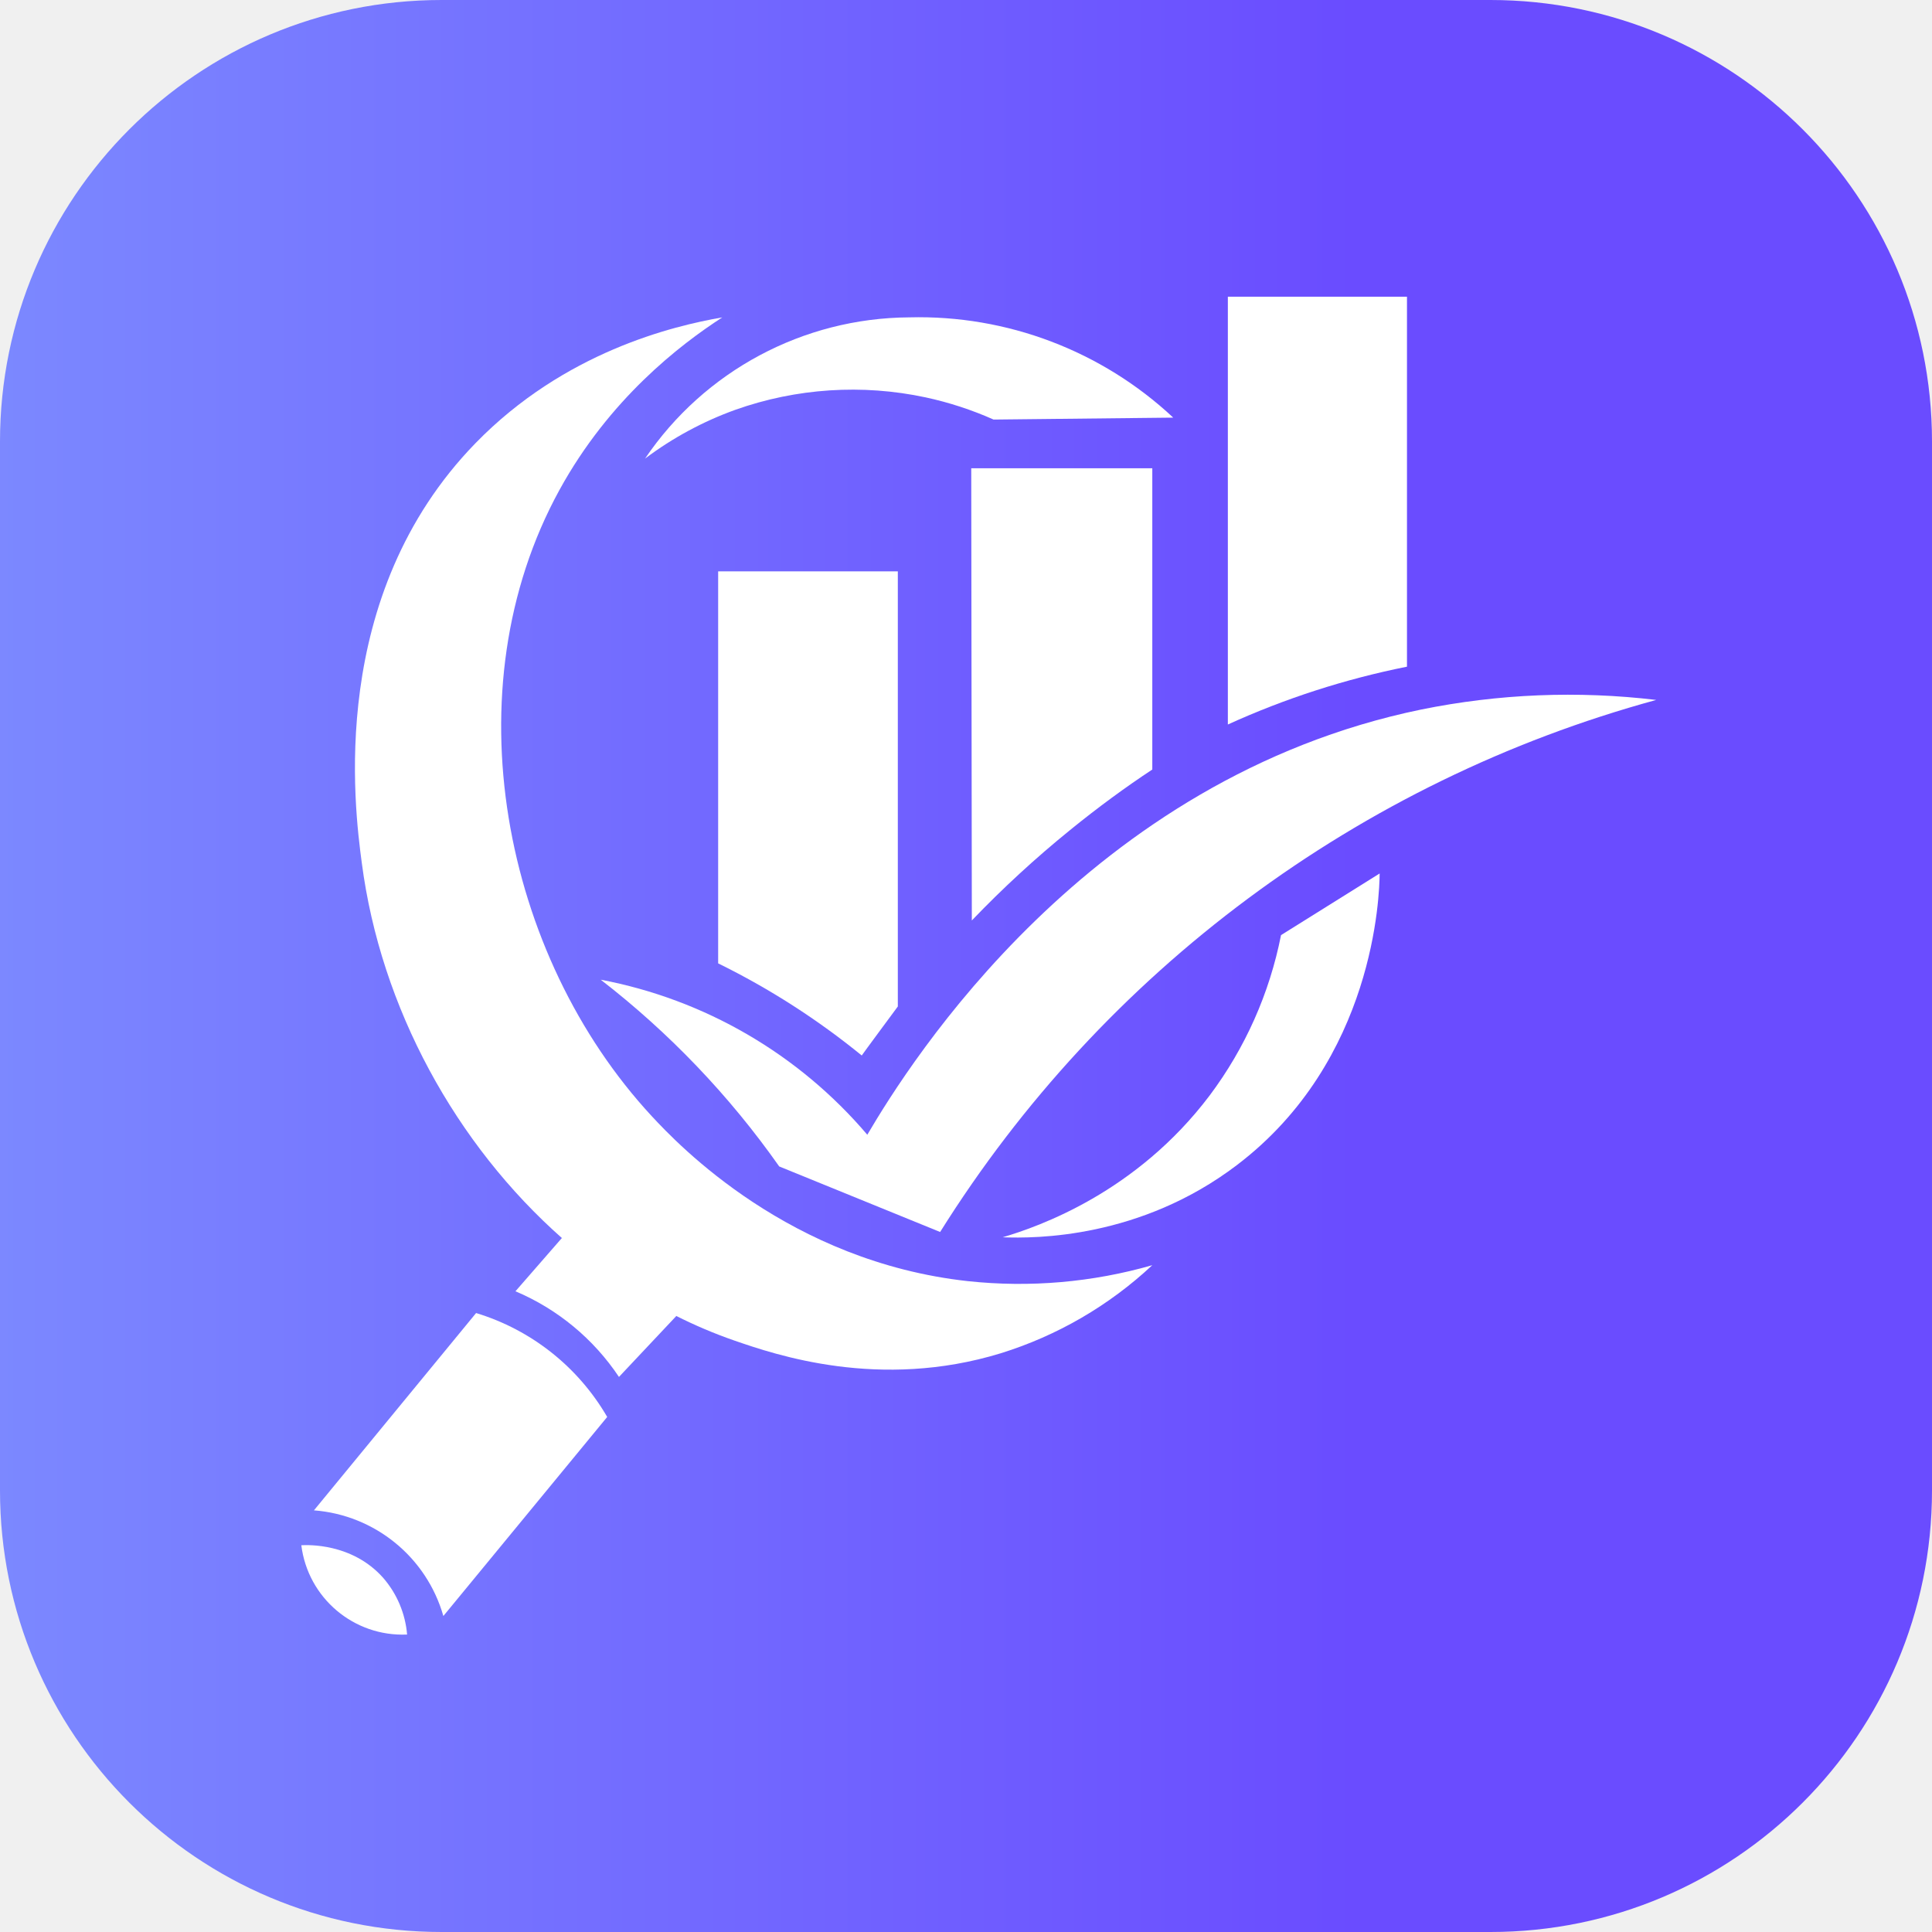
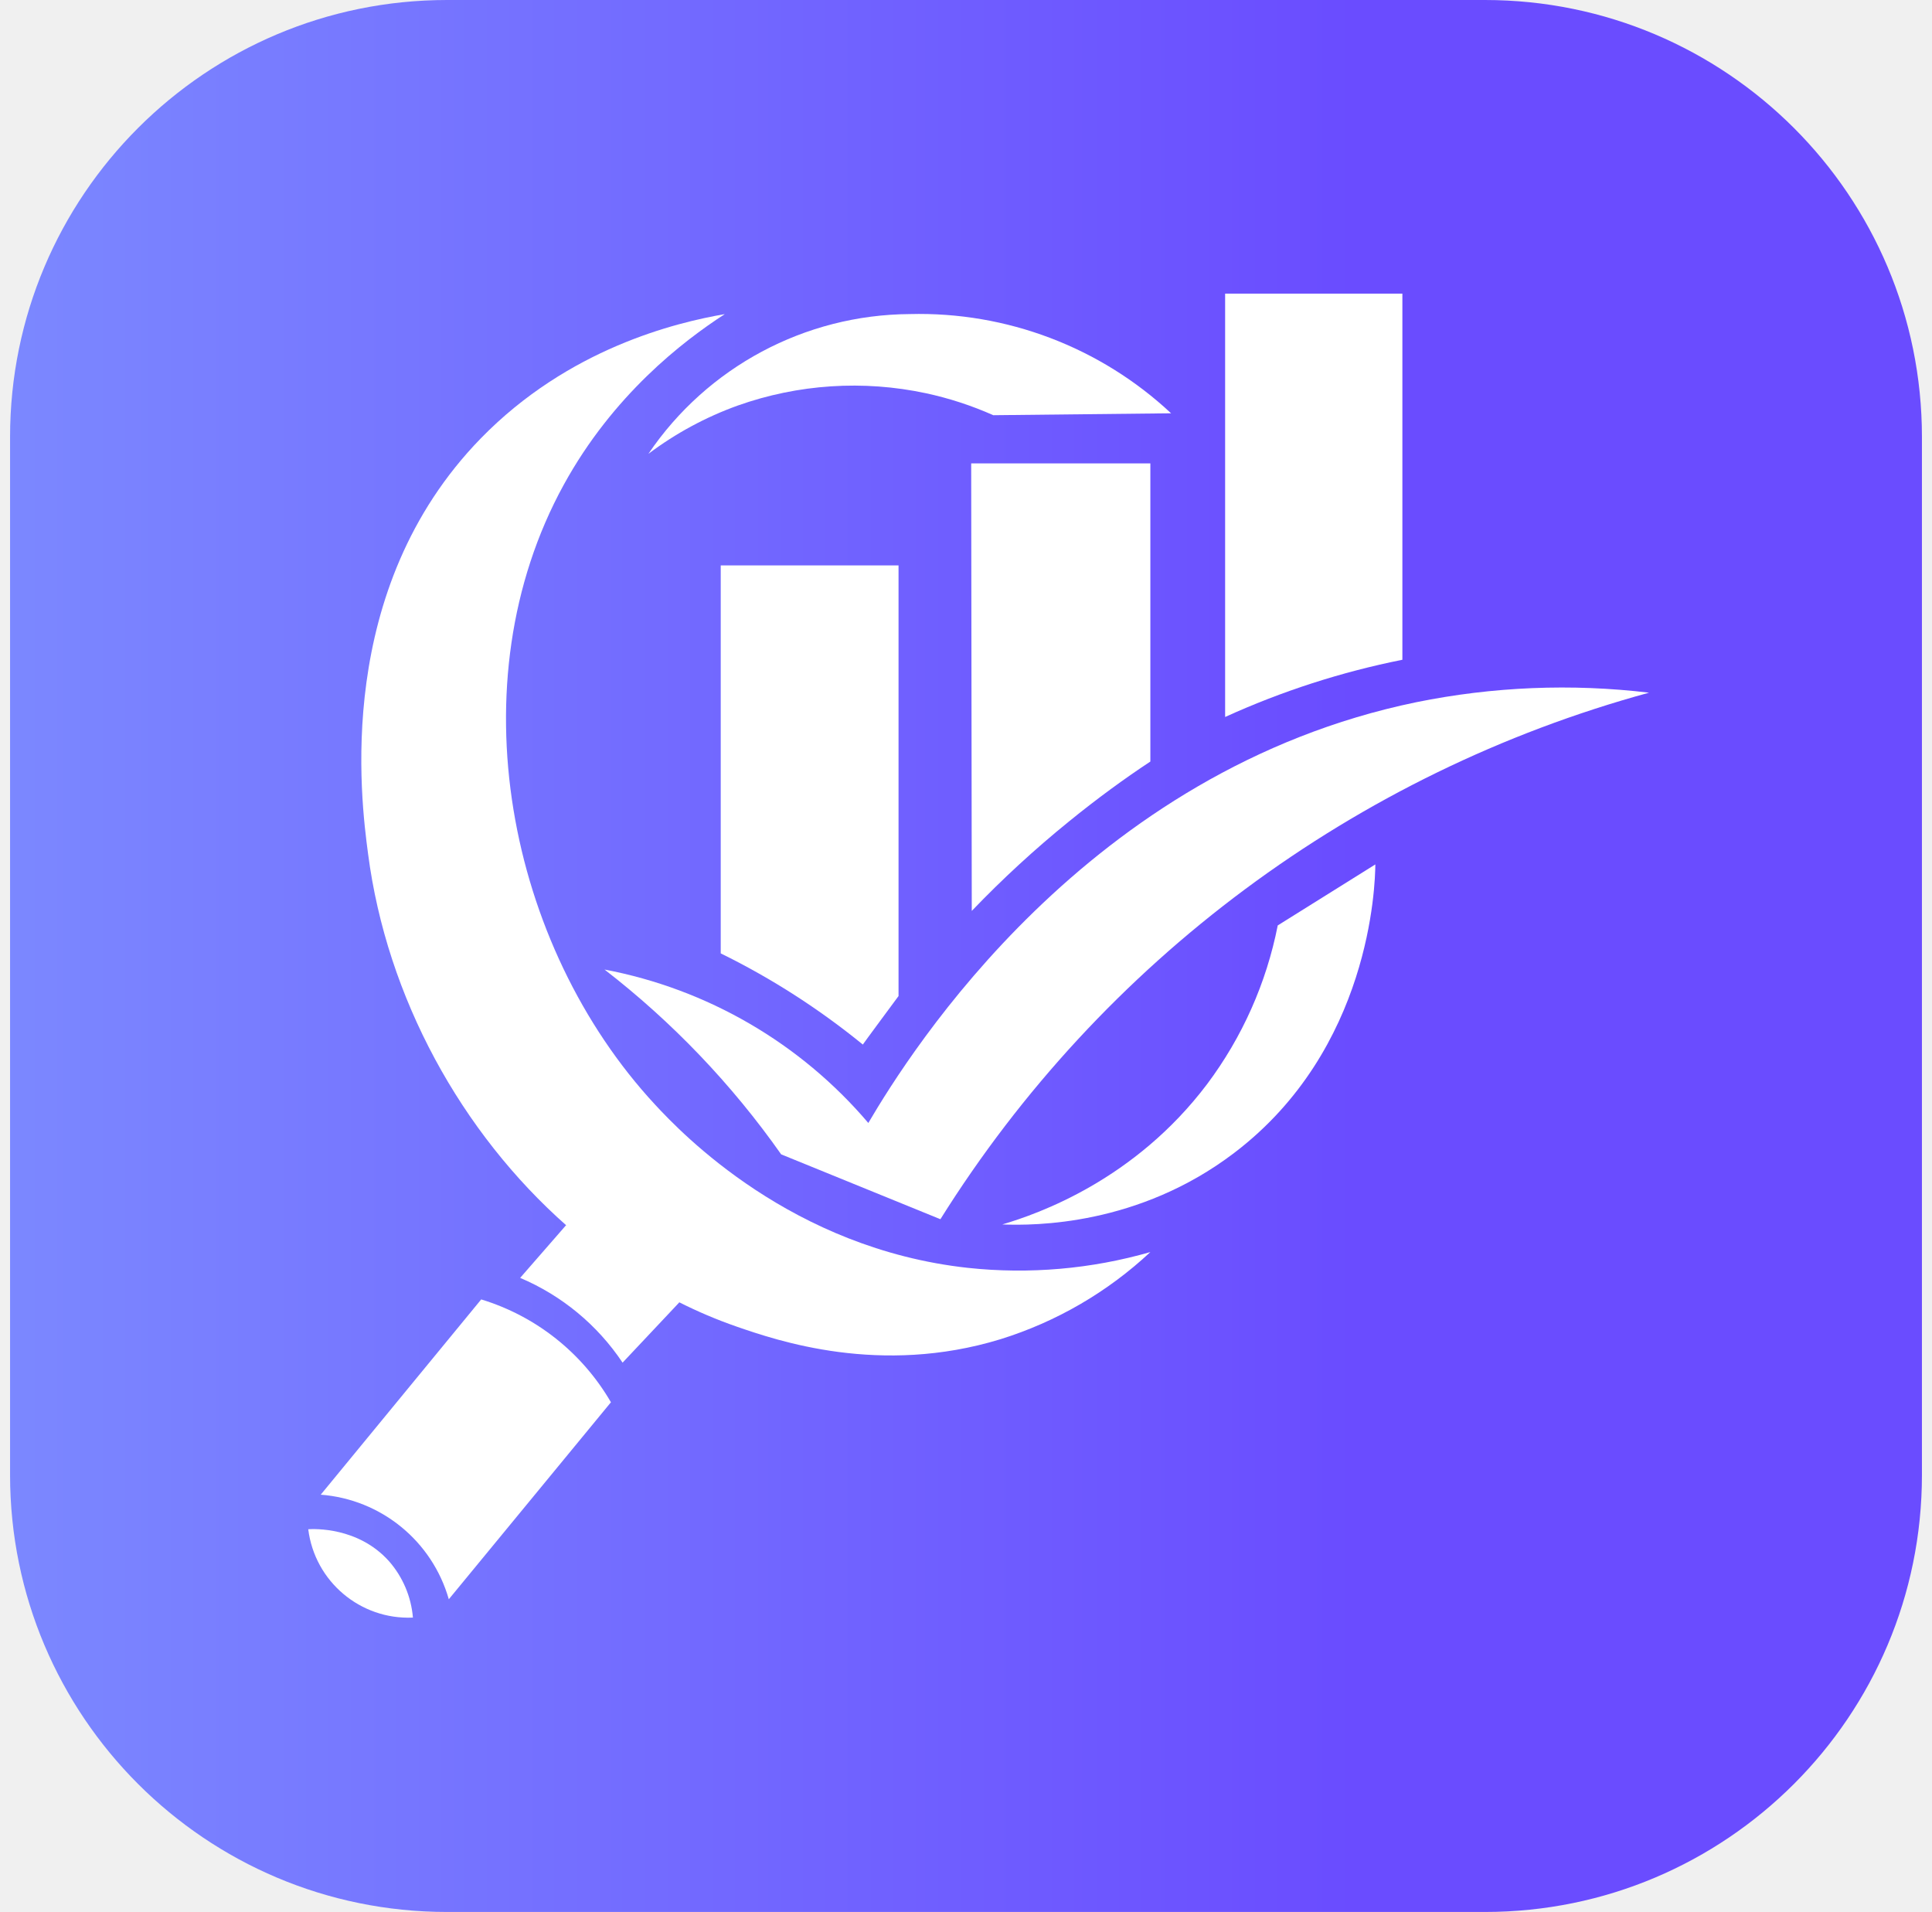
- <svg xmlns="http://www.w3.org/2000/svg" width="512" height="512" viewBox="0 0 35 35" style="border-radius: 12px">
+ <svg xmlns="http://www.w3.org/2000/svg" width="96" height="95" viewBox="0 0 35 35" style="border-radius: 12px">
  <defs>
    <linearGradient id="backgroundGradient" x1="0%" y1="100%" x2="100%" y2="0%" gradientTransform="rotate(45)">
      <stop offset="0%" stop-color="#A5C8FF" />
      <stop offset="50%" stop-color="#7B87FF" />
      <stop offset="100%" stop-color="#6A4CFF" />
    </linearGradient>
    <rect id="backgroundRect" width="100%" height="100%" fill="url(#backgroundGradient)" rx="8" />
  </defs>
  <use href="#backgroundRect" />
  <g transform="translate(5, 5)">
    <svg viewBox="809 351 400 388" width="25" height="25">
      <path fill="#FFFFFF" d="M7308.07,7045.05l-52.08.56a100.35,100.35,0,0,0-19.7-6.43,101.51,101.51,0,0,0-55.14,3.6,99.71,99.71,0,0,0-26.18,14.15,93.14,93.14,0,0,1,76.55-40.94,107.94,107.94,0,0,1,76.55,29.06Z" transform="translate(-6239 -6659)" />
      <path fill="none" stroke="#000" d="M7308.07,7043.22" transform="translate(-6239 -6659)" />
      <path fill="#FFFFFF" d="M7448.07,7126.88A355.31,355.31,0,0,0,7240.5,7281.1l-46.64-19a251.07,251.07,0,0,0-51.74-54.13,134.23,134.23,0,0,1,77.27,44.94c12.47-21.2,64.06-103.35,160.51-123.24A214.56,214.56,0,0,1,7448.07,7126.88Z" transform="translate(-6239 -6659)" />
      <path fill="#FFFFFF" d="M7258.63,7282.63c10.51-3.1,38.8-13,60-41.11a114.36,114.36,0,0,0,20.68-46.47l28.59-17.87c-.06,6.15-1.41,54.16-41.36,84.51C7298.53,7283,7268.09,7283,7258.63,7282.63Z" transform="translate(-6239 -6659)" />
      <path fill="#FFFFFF" d="M7323.9,7134V7010h51.92v107.24A238,238,0,0,0,7323.9,7134Z" transform="translate(-6239 -6659)" />
      <path fill="#FFFFFF" d="M7249.69,7190.8q-.09-65.54-.17-131.07H7302v87.32c-7.58,5-15.6,10.85-23.83,17.54A308.05,308.05,0,0,0,7249.69,7190.8Z" transform="translate(-6239 -6659)" />
      <path fill="#FFFFFF" d="M7059,7361.78l47-57.19a66.21,66.21,0,0,1,38,30.12l-47.49,57.7a42.39,42.39,0,0,0-37.53-30.63Z" transform="translate(-6239 -6659)" />
      <path fill="#FFFFFF" d="M7248.58,7295.35c-51.65-5.65-83.78-39.31-91.68-47.84C7113.81,7201,7098.34,7124,7130.17,7066c14.42-26.29,34.84-42,47.18-50-14.41,2.49-45.81,10.06-71.49,36.42-43.12,44.28-35.13,105.6-33,121.64,5.49,42.18,27.35,81.73,58.14,108.91l-.16-.1-13.43,15.41a67.87,67.87,0,0,1,30,24.83l16.61-17.65-.15-.1a137.39,137.39,0,0,0,17,7.21c11.82,4.08,42,14.47,77.21,3.68a113.7,113.7,0,0,0,43.92-25.53A139.7,139.7,0,0,1,7248.58,7295.35Z" transform="translate(-6239 -6659)" />
      <path fill="#FFFFFF" d="M7086,7397.78a28.71,28.71,0,0,0-7-16.51c-9-10.06-21.93-9.47-23.66-9.37a29.57,29.57,0,0,0,30.64,25.88Z" transform="translate(-6239 -6659)" />
      <path fill="#FFFFFF" d="M7176.16,7203.24V7089.61h52.08v126.12s-10.46,14.13-10.46,14.21h0a218.9,218.9,0,0,0-19.92-14.45A216.11,216.11,0,0,0,7176.16,7203.24Z" transform="translate(-6239 -6659)" />
    </svg>
  </g>
</svg>
